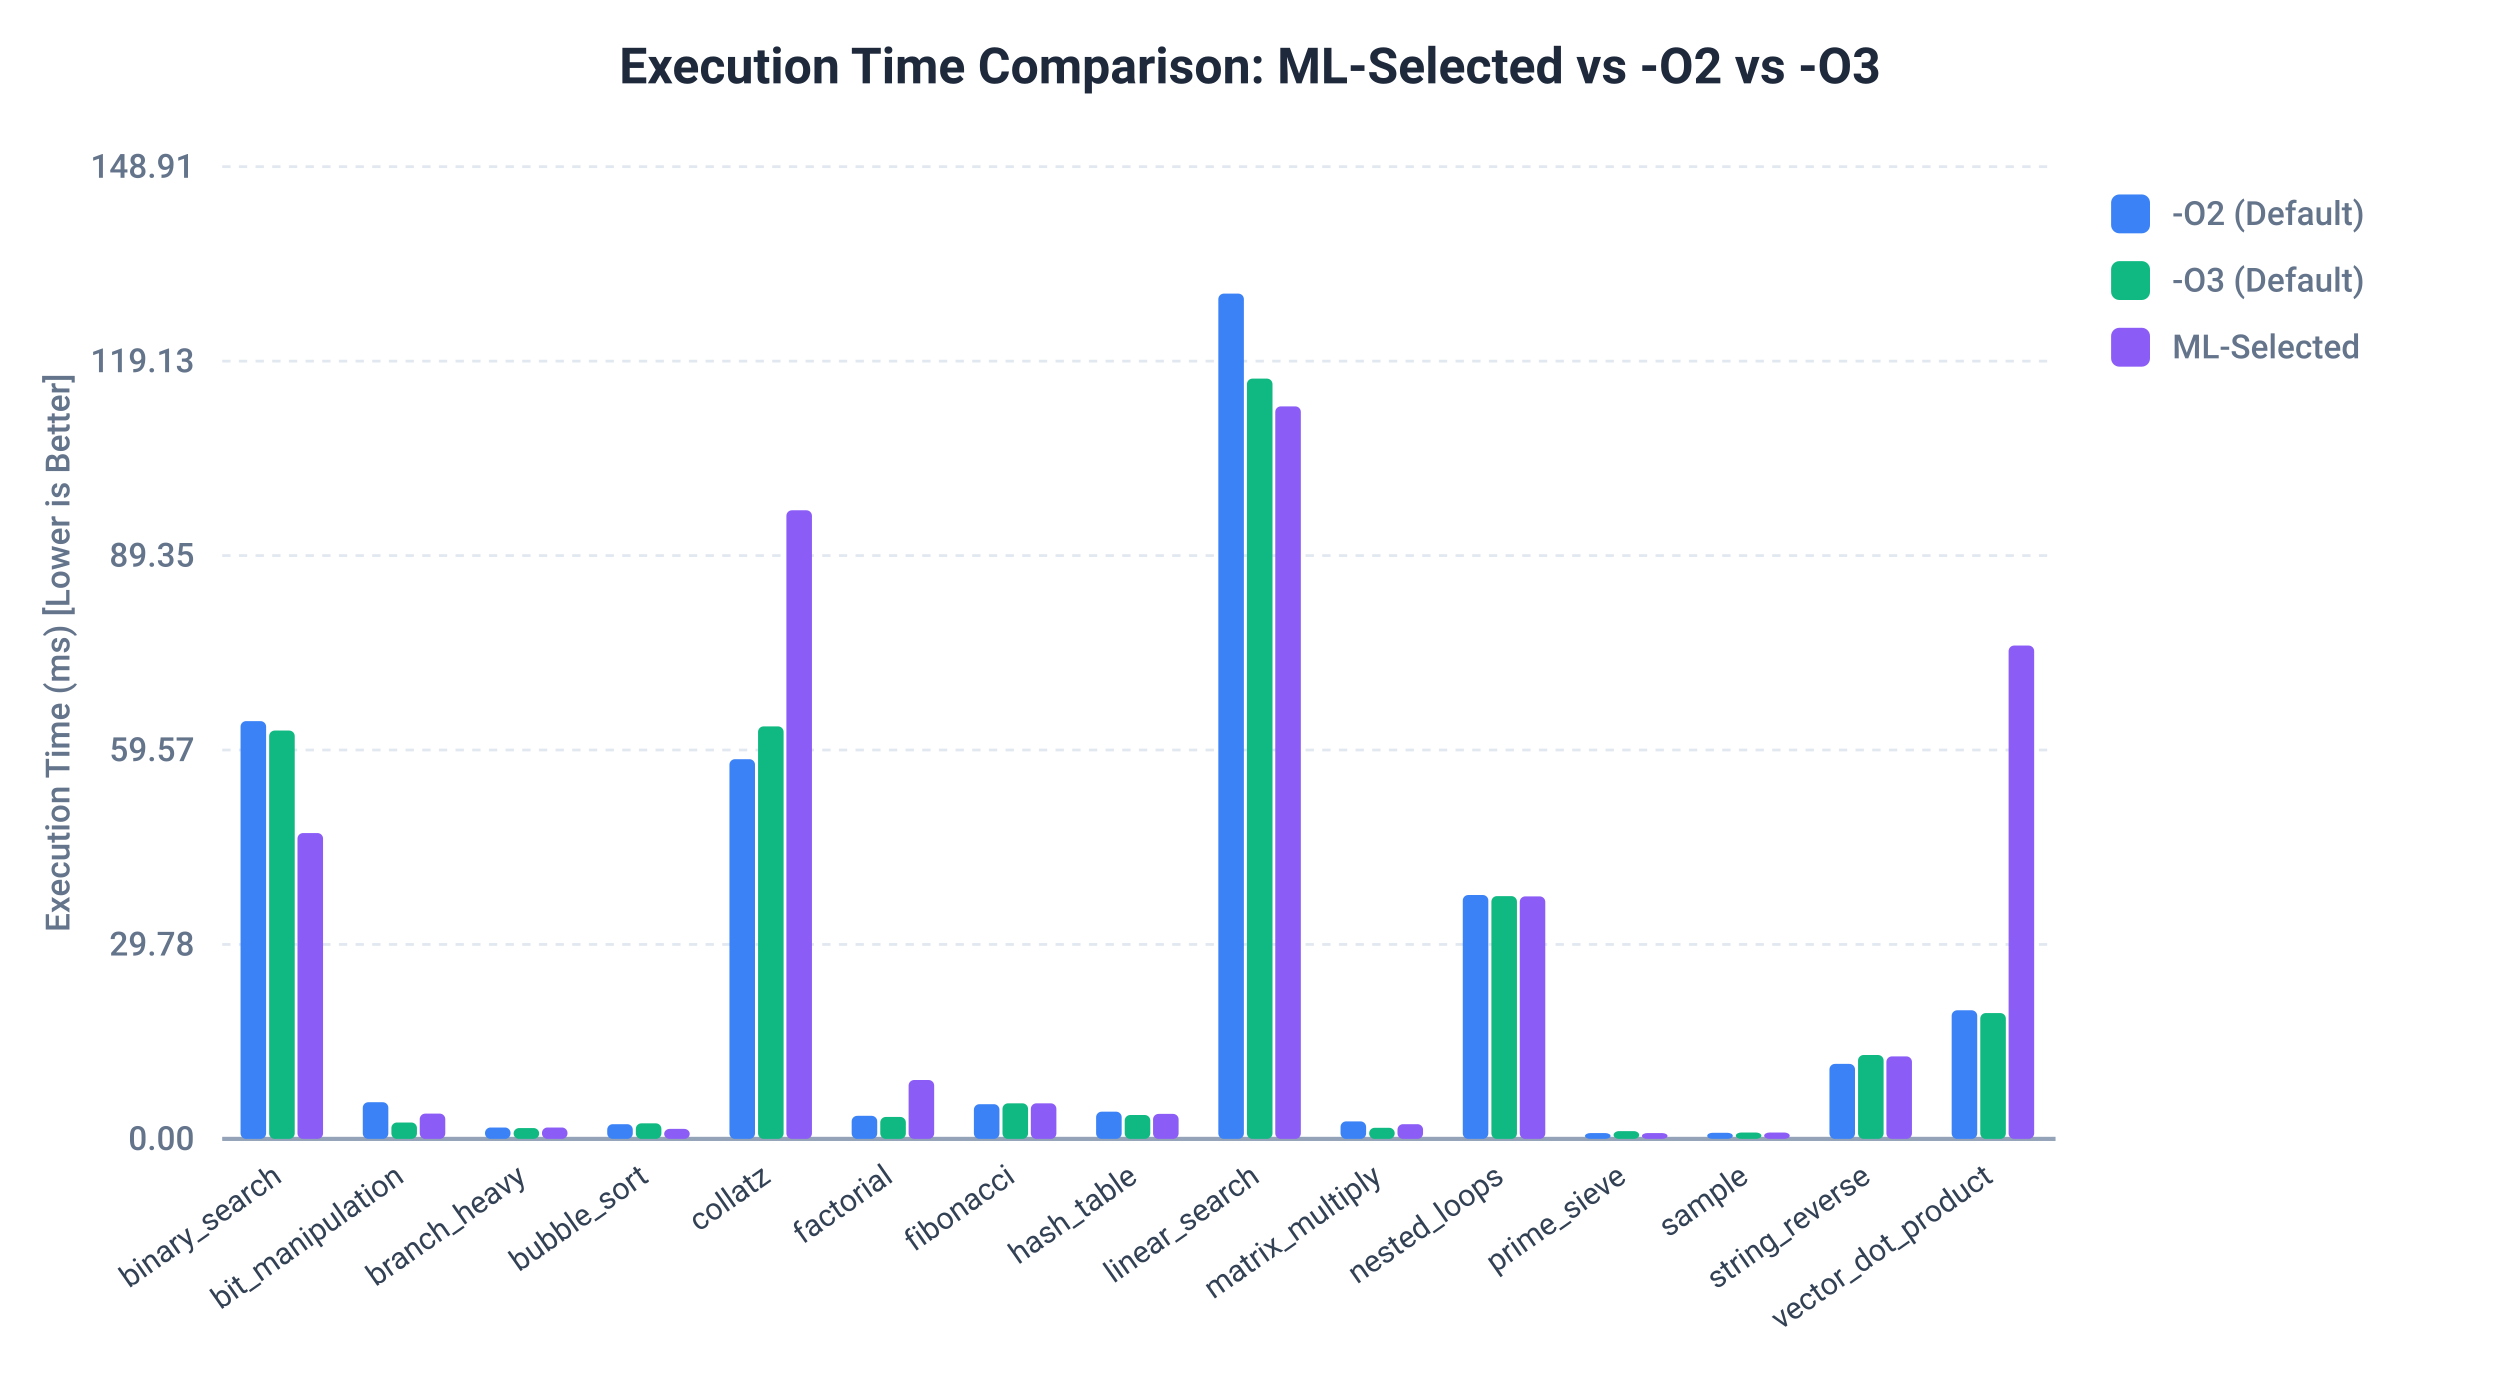
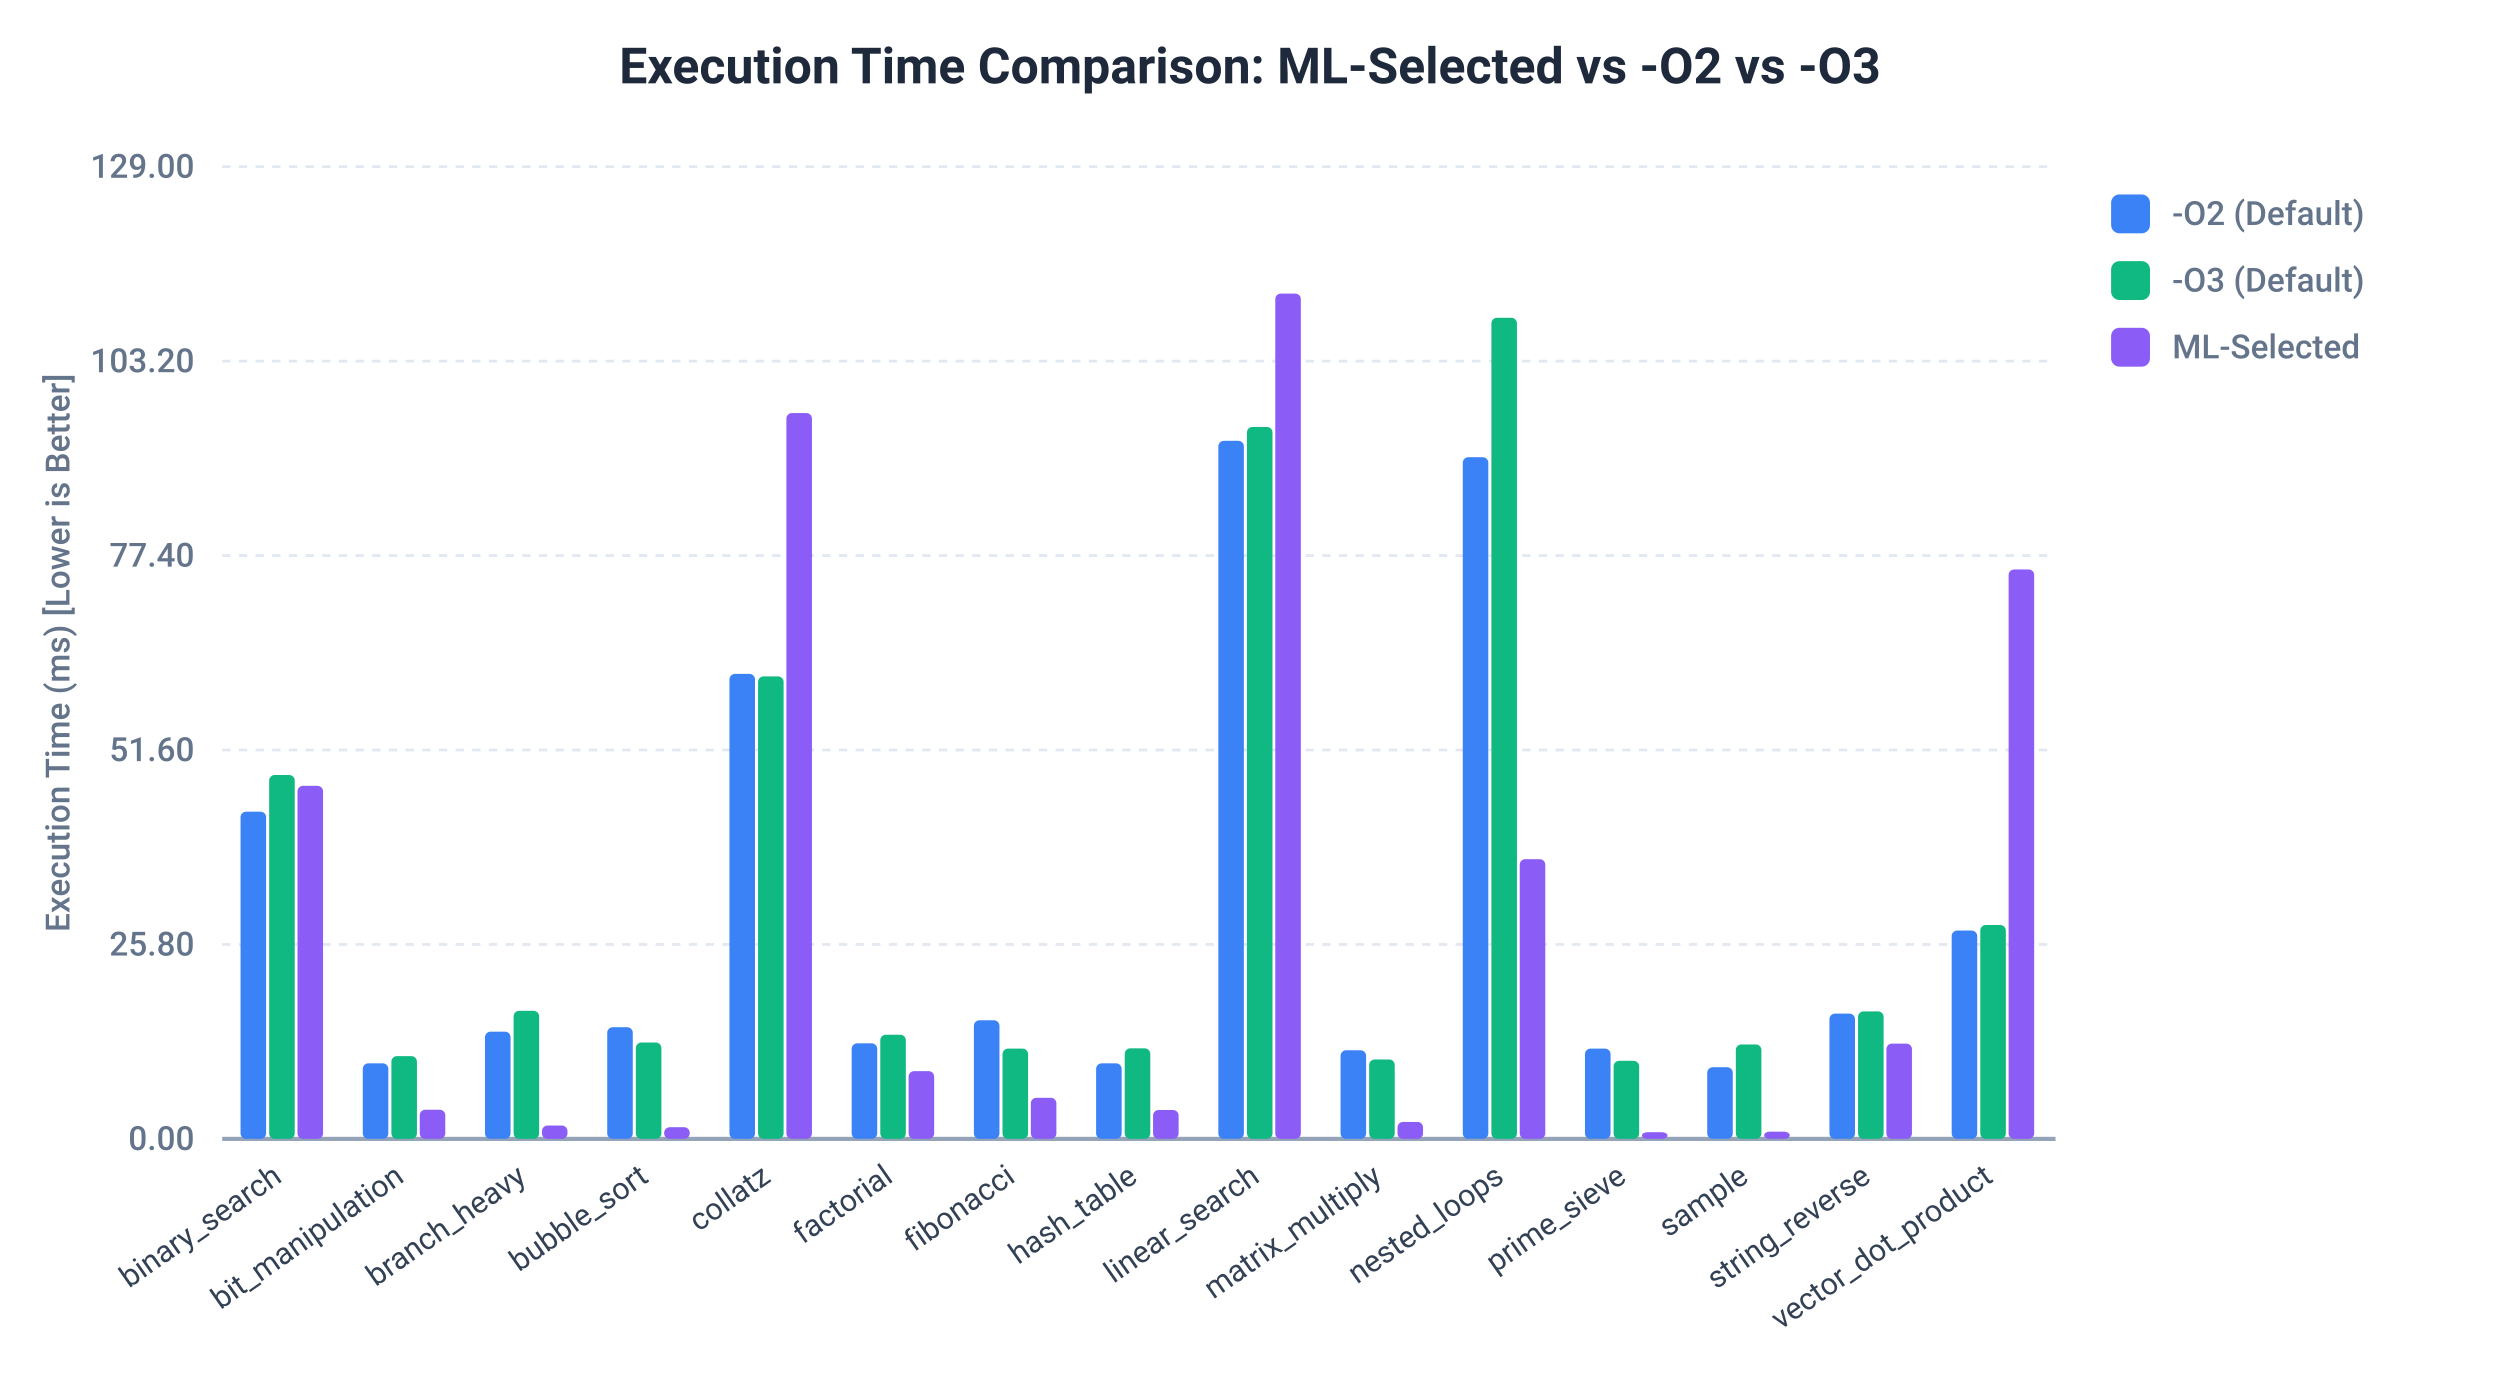
<svg xmlns="http://www.w3.org/2000/svg" viewBox="0 0 900 500" width="100%" height="100%" style="background:#ffffff; font-family: -apple-system, BlinkMacSystemFont, Segoe UI, Roboto, Helvetica, Arial, sans-serif;">
  <style>
    .title { font-size: 18px; font-weight: bold; fill: #1e293b; }
    .axis-label { font-size: 12px; fill: #64748b; font-weight: 500; }
    .cat-label { font-size: 11px; fill: #334155; }
    .grid { stroke: #e2e8f0; stroke-dasharray: 3,3; }
    .bar:hover { opacity: 0.85; }
  </style>
  <text x="450.0" y="30" text-anchor="middle" class="title">Execution Time Comparison: ML-Selected vs -O2 vs -O3</text>
  <line x1="80" y1="60.0" x2="740" y2="60.0" class="grid" />
-   <text x="70" y="64.0" text-anchor="end" class="axis-label">148.91</text>
+   <text x="70" y="64.0" text-anchor="end" class="axis-label">129.00</text>
  <line x1="80" y1="130.0" x2="740" y2="130.0" class="grid" />
-   <text x="70" y="134.0" text-anchor="end" class="axis-label">119.13</text>
+   <text x="70" y="134.0" text-anchor="end" class="axis-label">103.20</text>
  <line x1="80" y1="200.0" x2="740" y2="200.0" class="grid" />
-   <text x="70" y="204.0" text-anchor="end" class="axis-label">89.35</text>
+   <text x="70" y="204.0" text-anchor="end" class="axis-label">77.40</text>
  <line x1="80" y1="270.0" x2="740" y2="270.0" class="grid" />
-   <text x="70" y="274.0" text-anchor="end" class="axis-label">59.57</text>
+   <text x="70" y="274.0" text-anchor="end" class="axis-label">51.60</text>
  <line x1="80" y1="340.0" x2="740" y2="340.0" class="grid" />
-   <text x="70" y="344.0" text-anchor="end" class="axis-label">29.78</text>
+   <text x="70" y="344.0" text-anchor="end" class="axis-label">25.80</text>
  <line x1="80" y1="410.0" x2="740" y2="410.0" class="grid" />
  <text x="70" y="414.0" text-anchor="end" class="axis-label">0.00</text>
  <text transform="rotate(-90)" x="-235.0" y="25" text-anchor="middle" class="axis-label">Execution Time (ms) [Lower is Better]</text>
  <line x1="80" y1="410" x2="740" y2="410" stroke="#94a3b8" stroke-width="1.5" />
  <text transform="rotate(-35 102.0 425)" x="102.0" y="425" text-anchor="end" class="cat-label">binary_search</text>
-   <rect x="86.6" y="259.6" width="9.2" height="150.4" fill="#3b82f6" rx="2" class="bar" />
-   <rect x="96.9" y="263.0" width="9.2" height="147.0" fill="#10b981" rx="2" class="bar" />
-   <rect x="107.1" y="299.9" width="9.2" height="110.1" fill="#8b5cf6" rx="2" class="bar" />
+   <rect x="86.6" y="292.2" width="9.2" height="117.8" fill="#3b82f6" rx="2" class="bar" />
+   <rect x="96.9" y="279.0" width="9.2" height="131.0" fill="#10b981" rx="2" class="bar" />
+   <rect x="107.1" y="282.9" width="9.2" height="127.1" fill="#8b5cf6" rx="2" class="bar" />
  <text transform="rotate(-35 146.0 425)" x="146.0" y="425" text-anchor="end" class="cat-label">bit_manipulation</text>
-   <rect x="130.6" y="396.8" width="9.2" height="13.2" fill="#3b82f6" rx="2" class="bar" />
-   <rect x="140.9" y="404.1" width="9.2" height="5.9" fill="#10b981" rx="2" class="bar" />
-   <rect x="151.1" y="400.9" width="9.2" height="9.1" fill="#8b5cf6" rx="2" class="bar" />
+   <rect x="130.6" y="382.8" width="9.2" height="27.2" fill="#3b82f6" rx="2" class="bar" />
+   <rect x="140.9" y="380.2" width="9.2" height="29.8" fill="#10b981" rx="2" class="bar" />
+   <rect x="151.1" y="399.5" width="9.2" height="10.5" fill="#8b5cf6" rx="2" class="bar" />
  <text transform="rotate(-35 190.0 425)" x="190.0" y="425" text-anchor="end" class="cat-label">branch_heavy</text>
-   <rect x="174.6" y="405.9" width="9.2" height="4.1" fill="#3b82f6" rx="2" class="bar" />
-   <rect x="184.9" y="406.1" width="9.2" height="3.9" fill="#10b981" rx="2" class="bar" />
-   <rect x="195.1" y="405.9" width="9.2" height="4.1" fill="#8b5cf6" rx="2" class="bar" />
+   <rect x="174.6" y="371.4" width="9.2" height="38.6" fill="#3b82f6" rx="2" class="bar" />
+   <rect x="184.9" y="363.9" width="9.2" height="46.1" fill="#10b981" rx="2" class="bar" />
+   <rect x="195.1" y="405.2" width="9.2" height="4.8" fill="#8b5cf6" rx="2" class="bar" />
  <text transform="rotate(-35 234.0 425)" x="234.0" y="425" text-anchor="end" class="cat-label">bubble_sort</text>
-   <rect x="218.6" y="404.7" width="9.2" height="5.3" fill="#3b82f6" rx="2" class="bar" />
-   <rect x="228.9" y="404.4" width="9.2" height="5.6" fill="#10b981" rx="2" class="bar" />
-   <rect x="239.1" y="406.4" width="9.2" height="3.6" fill="#8b5cf6" rx="2" class="bar" />
+   <rect x="218.6" y="369.8" width="9.2" height="40.2" fill="#3b82f6" rx="2" class="bar" />
+   <rect x="228.9" y="375.3" width="9.2" height="34.7" fill="#10b981" rx="2" class="bar" />
+   <rect x="239.1" y="405.8" width="9.2" height="4.2" fill="#8b5cf6" rx="2" class="bar" />
  <text transform="rotate(-35 278.0 425)" x="278.0" y="425" text-anchor="end" class="cat-label">collatz</text>
-   <rect x="262.6" y="273.3" width="9.2" height="136.7" fill="#3b82f6" rx="2" class="bar" />
-   <rect x="272.9" y="261.5" width="9.2" height="148.5" fill="#10b981" rx="2" class="bar" />
-   <rect x="283.1" y="183.7" width="9.2" height="226.3" fill="#8b5cf6" rx="2" class="bar" />
+   <rect x="262.6" y="242.6" width="9.2" height="167.4" fill="#3b82f6" rx="2" class="bar" />
+   <rect x="272.9" y="243.5" width="9.2" height="166.5" fill="#10b981" rx="2" class="bar" />
+   <rect x="283.1" y="148.7" width="9.2" height="261.3" fill="#8b5cf6" rx="2" class="bar" />
  <text transform="rotate(-35 322.0 425)" x="322.0" y="425" text-anchor="end" class="cat-label">factorial</text>
-   <rect x="306.6" y="401.7" width="9.2" height="8.3" fill="#3b82f6" rx="2" class="bar" />
-   <rect x="316.9" y="402.1" width="9.2" height="7.9" fill="#10b981" rx="2" class="bar" />
-   <rect x="327.1" y="388.8" width="9.2" height="21.2" fill="#8b5cf6" rx="2" class="bar" />
+   <rect x="306.6" y="375.6" width="9.2" height="34.4" fill="#3b82f6" rx="2" class="bar" />
+   <rect x="316.9" y="372.5" width="9.2" height="37.5" fill="#10b981" rx="2" class="bar" />
+   <rect x="327.1" y="385.6" width="9.2" height="24.4" fill="#8b5cf6" rx="2" class="bar" />
  <text transform="rotate(-35 366.0 425)" x="366.0" y="425" text-anchor="end" class="cat-label">fibonacci</text>
-   <rect x="350.6" y="397.5" width="9.2" height="12.5" fill="#3b82f6" rx="2" class="bar" />
-   <rect x="360.9" y="397.2" width="9.2" height="12.8" fill="#10b981" rx="2" class="bar" />
-   <rect x="371.1" y="397.2" width="9.2" height="12.8" fill="#8b5cf6" rx="2" class="bar" />
+   <rect x="350.6" y="367.3" width="9.2" height="42.7" fill="#3b82f6" rx="2" class="bar" />
+   <rect x="360.9" y="377.5" width="9.2" height="32.5" fill="#10b981" rx="2" class="bar" />
+   <rect x="371.1" y="395.2" width="9.2" height="14.8" fill="#8b5cf6" rx="2" class="bar" />
  <text transform="rotate(-35 410.0 425)" x="410.0" y="425" text-anchor="end" class="cat-label">hash_table</text>
-   <rect x="394.6" y="400.2" width="9.2" height="9.8" fill="#3b82f6" rx="2" class="bar" />
-   <rect x="404.9" y="401.4" width="9.2" height="8.6" fill="#10b981" rx="2" class="bar" />
-   <rect x="415.1" y="401.0" width="9.2" height="9.0" fill="#8b5cf6" rx="2" class="bar" />
+   <rect x="394.6" y="382.8" width="9.2" height="27.2" fill="#3b82f6" rx="2" class="bar" />
+   <rect x="404.9" y="377.4" width="9.2" height="32.6" fill="#10b981" rx="2" class="bar" />
+   <rect x="415.1" y="399.6" width="9.2" height="10.4" fill="#8b5cf6" rx="2" class="bar" />
  <text transform="rotate(-35 454.0 425)" x="454.0" y="425" text-anchor="end" class="cat-label">linear_search</text>
-   <rect x="438.6" y="105.7" width="9.2" height="304.3" fill="#3b82f6" rx="2" class="bar" />
-   <rect x="448.9" y="136.3" width="9.2" height="273.7" fill="#10b981" rx="2" class="bar" />
-   <rect x="459.1" y="146.3" width="9.2" height="263.7" fill="#8b5cf6" rx="2" class="bar" />
+   <rect x="438.6" y="158.7" width="9.2" height="251.3" fill="#3b82f6" rx="2" class="bar" />
+   <rect x="448.9" y="153.7" width="9.2" height="256.3" fill="#10b981" rx="2" class="bar" />
+   <rect x="459.1" y="105.7" width="9.2" height="304.3" fill="#8b5cf6" rx="2" class="bar" />
  <text transform="rotate(-35 498.0 425)" x="498.0" y="425" text-anchor="end" class="cat-label">matrix_multiply</text>
-   <rect x="482.6" y="403.7" width="9.2" height="6.3" fill="#3b82f6" rx="2" class="bar" />
-   <rect x="492.9" y="406.0" width="9.2" height="4.0" fill="#10b981" rx="2" class="bar" />
-   <rect x="503.1" y="404.7" width="9.2" height="5.3" fill="#8b5cf6" rx="2" class="bar" />
+   <rect x="482.6" y="378.1" width="9.2" height="31.9" fill="#3b82f6" rx="2" class="bar" />
+   <rect x="492.9" y="381.4" width="9.2" height="28.6" fill="#10b981" rx="2" class="bar" />
+   <rect x="503.1" y="403.9" width="9.2" height="6.1" fill="#8b5cf6" rx="2" class="bar" />
  <text transform="rotate(-35 542.0 425)" x="542.0" y="425" text-anchor="end" class="cat-label">nested_loops</text>
-   <rect x="526.6" y="322.2" width="9.2" height="87.8" fill="#3b82f6" rx="2" class="bar" />
-   <rect x="536.9" y="322.6" width="9.2" height="87.4" fill="#10b981" rx="2" class="bar" />
-   <rect x="547.1" y="322.7" width="9.2" height="87.3" fill="#8b5cf6" rx="2" class="bar" />
+   <rect x="526.6" y="164.6" width="9.2" height="245.4" fill="#3b82f6" rx="2" class="bar" />
+   <rect x="536.9" y="114.4" width="9.2" height="295.6" fill="#10b981" rx="2" class="bar" />
+   <rect x="547.1" y="309.3" width="9.2" height="100.7" fill="#8b5cf6" rx="2" class="bar" />
  <text transform="rotate(-35 586.0 425)" x="586.0" y="425" text-anchor="end" class="cat-label">prime_sieve</text>
-   <rect x="570.6" y="407.9" width="9.2" height="2.1" fill="#3b82f6" rx="2" class="bar" />
-   <rect x="580.9" y="407.2" width="9.2" height="2.8" fill="#10b981" rx="2" class="bar" />
-   <rect x="591.1" y="407.9" width="9.2" height="2.1" fill="#8b5cf6" rx="2" class="bar" />
+   <rect x="570.6" y="377.5" width="9.2" height="32.5" fill="#3b82f6" rx="2" class="bar" />
+   <rect x="580.9" y="381.9" width="9.2" height="28.1" fill="#10b981" rx="2" class="bar" />
+   <rect x="591.1" y="407.6" width="9.2" height="2.4" fill="#8b5cf6" rx="2" class="bar" />
  <text transform="rotate(-35 630.0 425)" x="630.0" y="425" text-anchor="end" class="cat-label">sample</text>
-   <rect x="614.6" y="407.8" width="9.2" height="2.2" fill="#3b82f6" rx="2" class="bar" />
-   <rect x="624.9" y="407.7" width="9.2" height="2.3" fill="#10b981" rx="2" class="bar" />
-   <rect x="635.1" y="407.7" width="9.2" height="2.3" fill="#8b5cf6" rx="2" class="bar" />
+   <rect x="614.6" y="384.2" width="9.2" height="25.8" fill="#3b82f6" rx="2" class="bar" />
+   <rect x="624.9" y="376.0" width="9.2" height="34.0" fill="#10b981" rx="2" class="bar" />
+   <rect x="635.1" y="407.4" width="9.2" height="2.6" fill="#8b5cf6" rx="2" class="bar" />
  <text transform="rotate(-35 674.0 425)" x="674.0" y="425" text-anchor="end" class="cat-label">string_reverse</text>
-   <rect x="658.6" y="383.0" width="9.2" height="27.0" fill="#3b82f6" rx="2" class="bar" />
-   <rect x="668.9" y="379.8" width="9.2" height="30.2" fill="#10b981" rx="2" class="bar" />
-   <rect x="679.1" y="380.3" width="9.2" height="29.7" fill="#8b5cf6" rx="2" class="bar" />
+   <rect x="658.6" y="364.9" width="9.2" height="45.1" fill="#3b82f6" rx="2" class="bar" />
+   <rect x="668.9" y="364.1" width="9.2" height="45.9" fill="#10b981" rx="2" class="bar" />
+   <rect x="679.1" y="375.7" width="9.2" height="34.3" fill="#8b5cf6" rx="2" class="bar" />
  <text transform="rotate(-35 718.0 425)" x="718.0" y="425" text-anchor="end" class="cat-label">vector_dot_product</text>
-   <rect x="702.6" y="363.7" width="9.2" height="46.3" fill="#3b82f6" rx="2" class="bar" />
-   <rect x="712.9" y="364.7" width="9.2" height="45.3" fill="#10b981" rx="2" class="bar" />
-   <rect x="723.1" y="232.4" width="9.2" height="177.6" fill="#8b5cf6" rx="2" class="bar" />
+   <rect x="702.6" y="335.0" width="9.2" height="75.0" fill="#3b82f6" rx="2" class="bar" />
+   <rect x="712.9" y="333.0" width="9.2" height="77.0" fill="#10b981" rx="2" class="bar" />
+   <rect x="723.1" y="205.0" width="9.2" height="205.0" fill="#8b5cf6" rx="2" class="bar" />
  <rect x="760" y="70" width="14" height="14" fill="#3b82f6" rx="3" />
  <text x="782" y="81" class="axis-label" fill="#1e293b">-O2 (Default)</text>
  <rect x="760" y="94" width="14" height="14" fill="#10b981" rx="3" />
  <text x="782" y="105" class="axis-label" fill="#1e293b">-O3 (Default)</text>
  <rect x="760" y="118" width="14" height="14" fill="#8b5cf6" rx="3" />
  <text x="782" y="129" class="axis-label" fill="#1e293b">ML-Selected</text>
</svg>
